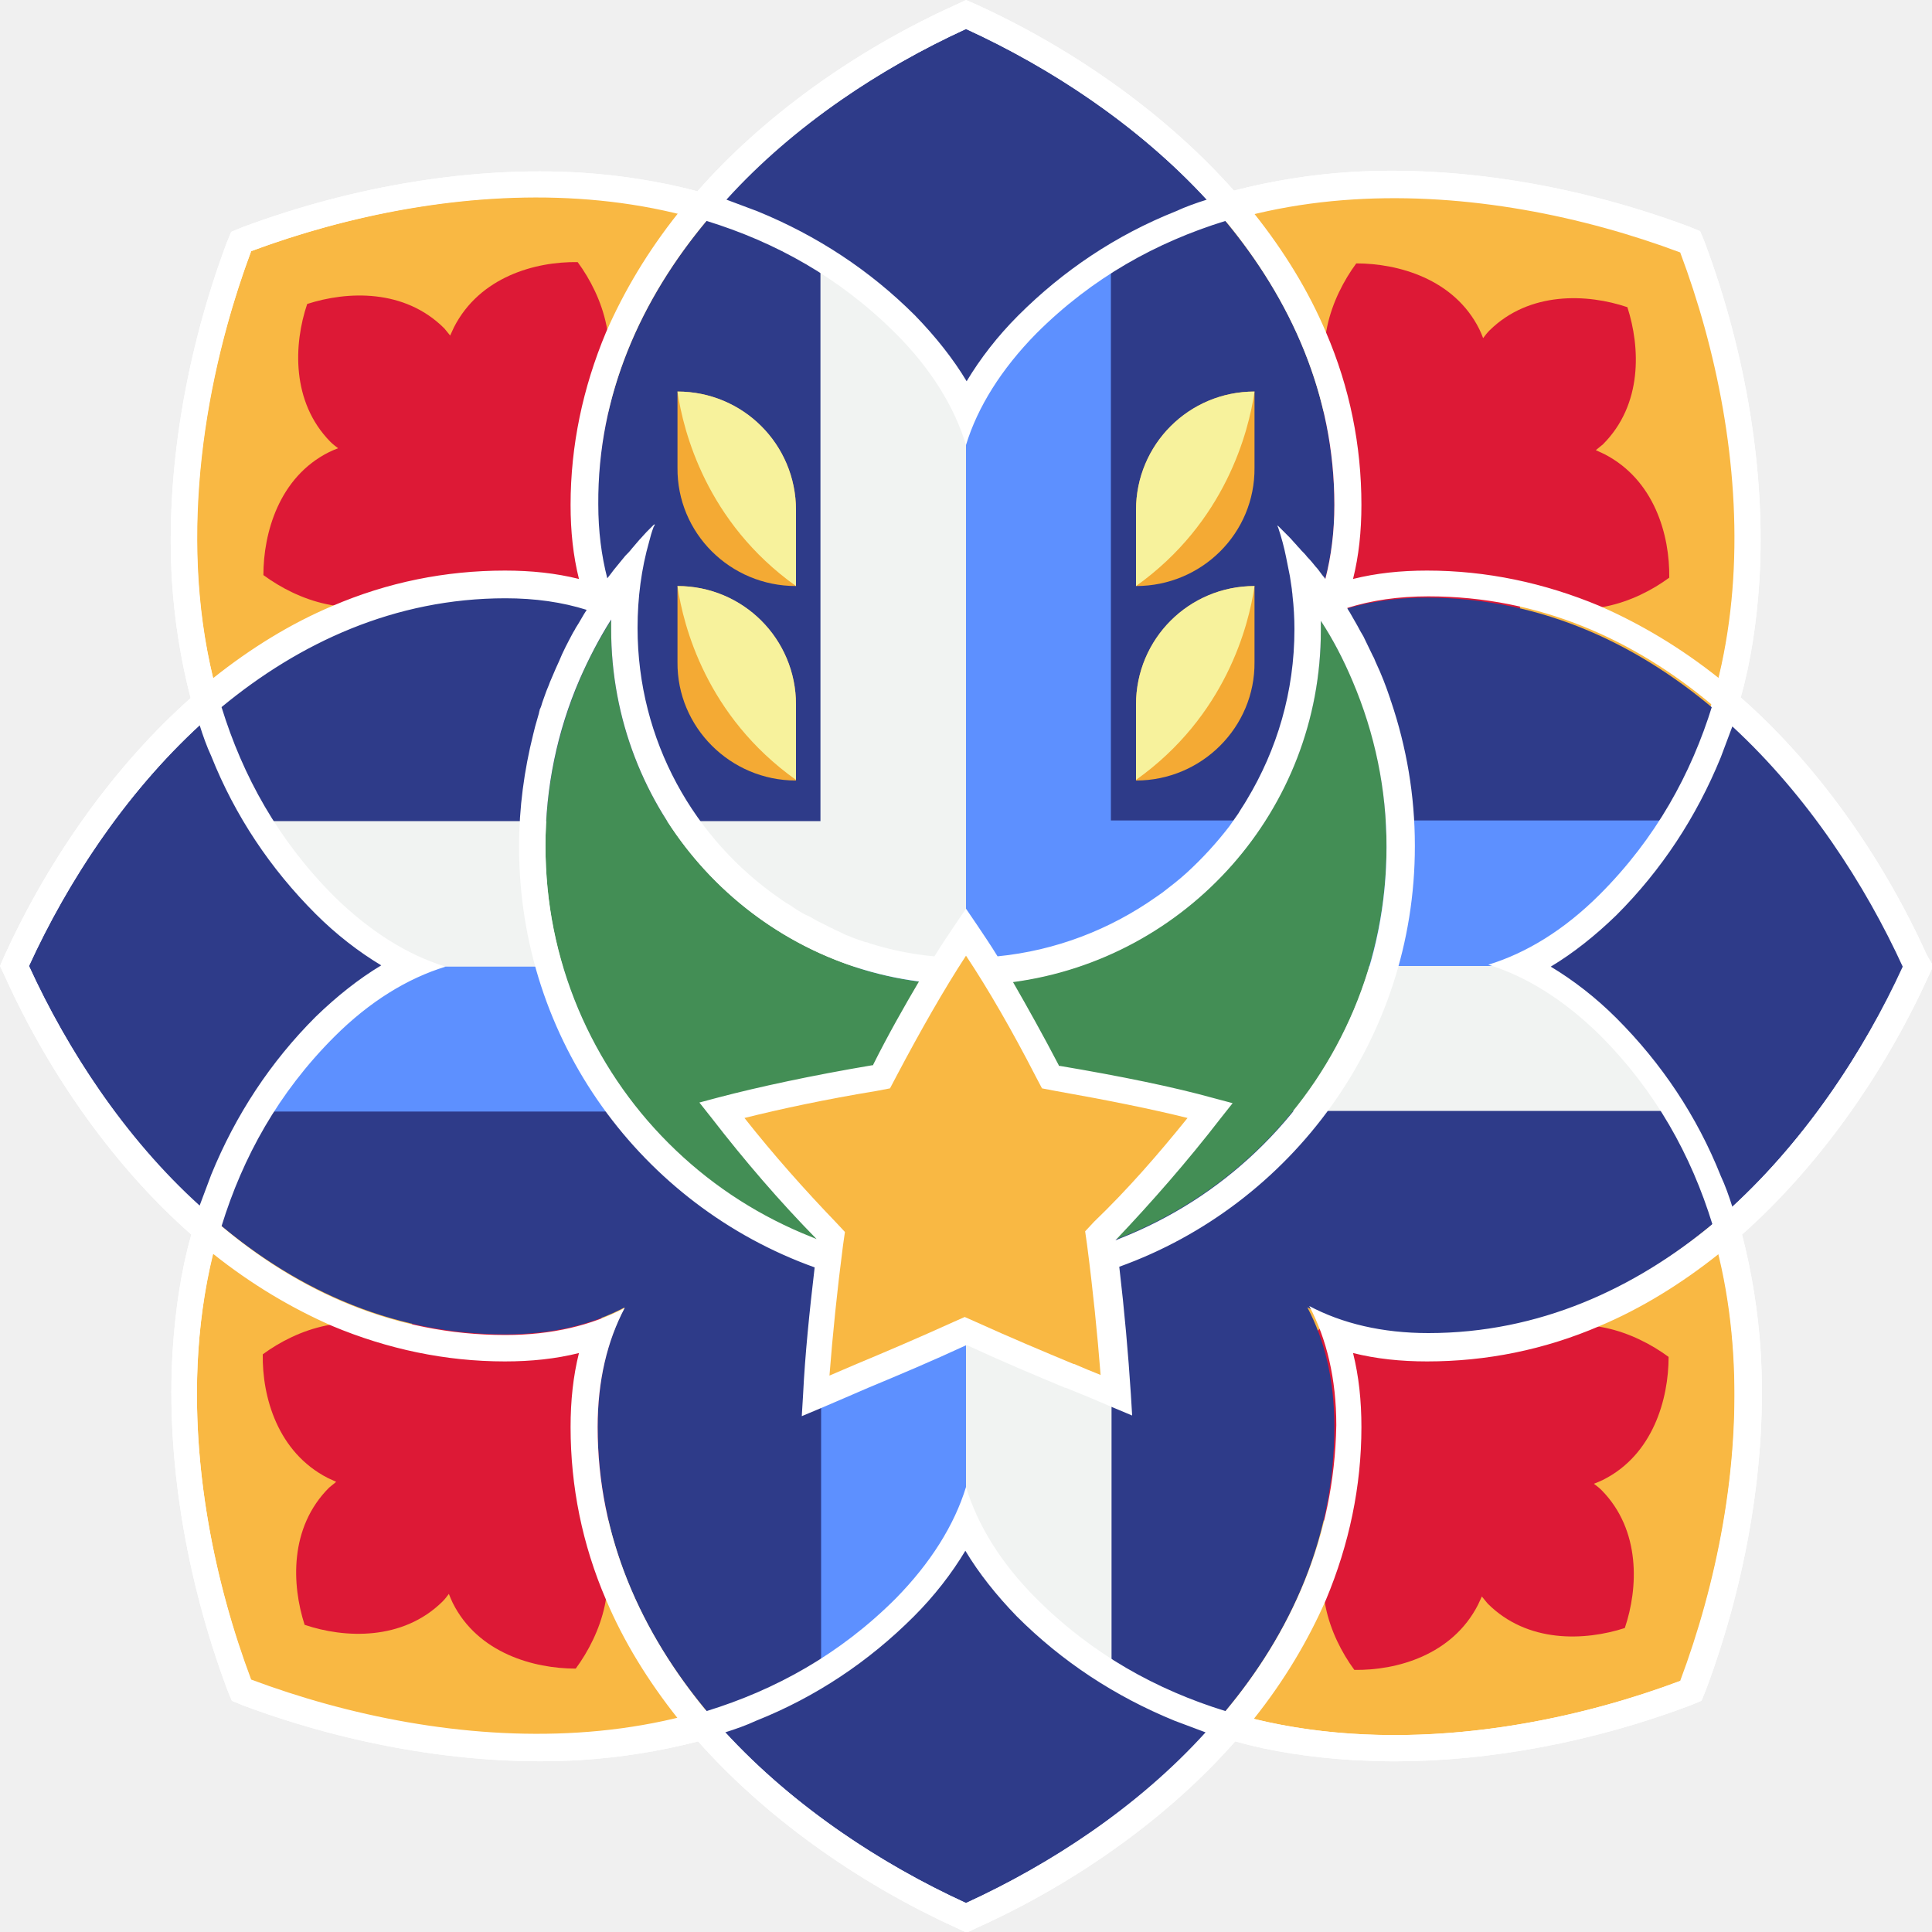
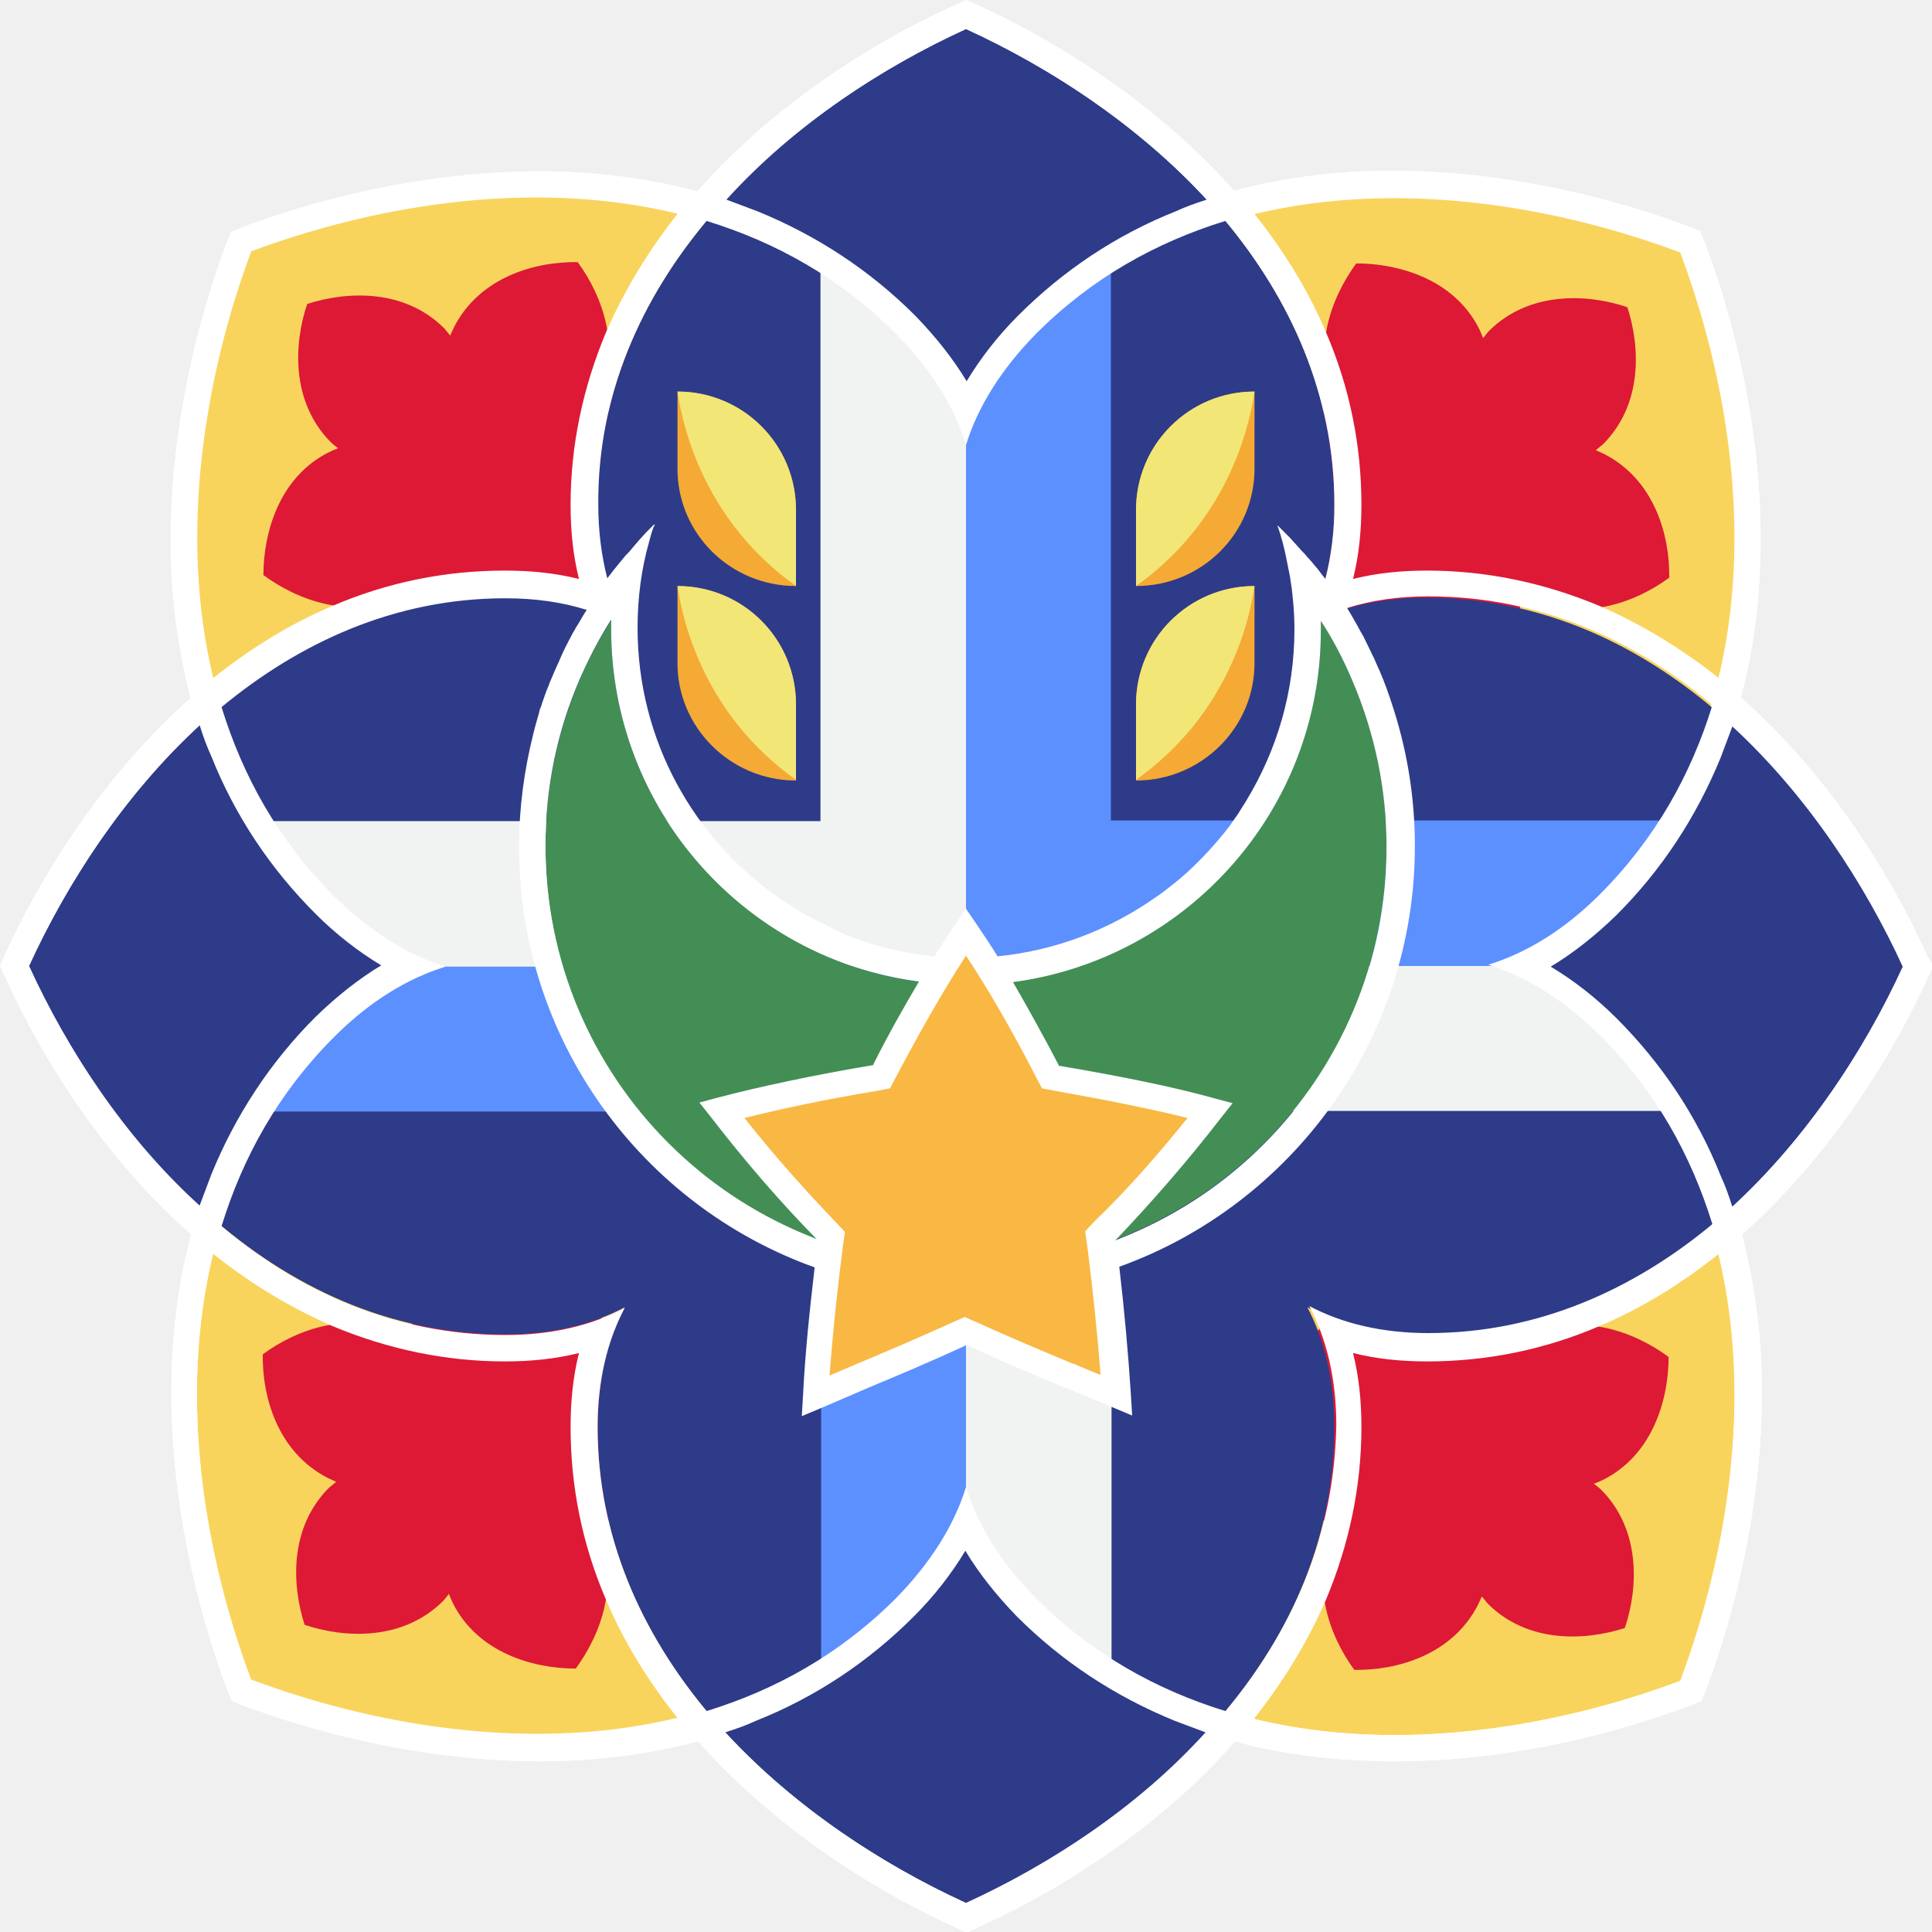
<svg xmlns="http://www.w3.org/2000/svg" version="1.1" id="Layer_1" x="0px" y="0px" viewBox="0 0 300 300" style="enable-background:new 0 0 300 300;" xml:space="preserve">
  <style type="text/css">
	.st0{fill:#FFFFFF;}
- 	.st1{fill:#F9B843;}
+ 	.st1{fill:#F9D45D;}
	.st2{fill:#DD1936;}
	.st3{fill:#2E3B89;}
- 	.st4{fill:#5D90FF;}
- 	.st5{fill:#F1F3F2;}
- 	.st6{fill:none;}
- 	.st7{fill:#438E55;}
- 	.st8{fill:#F4AA34;}
- 	.st9{fill:#F7F29C;}
+ 	.st4{opacity:0;}
+ 	.st5{fill:#5D90FF;}
+ 	.st6{fill:#F1F3F2;}
+ 	.st7{fill:none;}
+ 	.st8{fill:#438E55;}
+ 	.st9{fill:#F4AA34;}
+ 	.st10{fill:#F2E677;}
+ 	.st11{fill:#F9B843;}
</style>
  <g>
    <path class="st0" d="M299.2,148.3c-7.1-15.7-17.4-29.9-28.9-40c1.6-5.7,2.5-11.8,2.9-18.2c1-16.5-2-35.1-8.5-52.5l-0.7-1.7   l-1.7-0.7c-17.4-6.5-36-9.5-52.5-8.5c-6.3,0.4-12.4,1.4-18.2,2.9c-10.2-11.5-24.4-21.8-40-28.9L150,0l-1.7,0.8   c-15.7,7.1-29.9,17.4-40,28.9c-5.7-1.5-11.8-2.5-18.2-2.9c-16.5-1-35.1,2-52.5,8.5l-1.7,0.7l-0.7,1.7c-6.5,17.4-9.5,36-8.5,52.5   c0.4,6.3,1.4,12.4,2.9,18.2c-11.5,10.2-21.8,24.4-28.9,40L0,150l0.8,1.7c7.1,15.7,17.4,29.9,28.9,40c-1.6,5.7-2.5,11.8-2.9,18.2   c-1,16.5,2,35.1,8.5,52.5l0.7,1.7l1.7,0.7c17.4,6.5,36,9.5,52.5,8.5c6.3-0.4,12.4-1.4,18.2-2.9c10.2,11.5,24.4,21.8,40,28.9   l1.7,0.8l1.7-0.8c15.7-7.1,29.9-17.4,40-28.9c5.7,1.6,11.8,2.5,18.2,2.9c2.1,0.1,4.3,0.2,6.5,0.2c14.8,0,30.9-3,46-8.7l1.7-0.7   l0.7-1.7c6.5-17.4,9.5-36,8.5-52.5c-0.4-6.3-1.4-12.4-2.9-18.2c11.5-10.2,21.8-24.4,28.9-40l0.8-1.7L299.2,148.3z" />
    <path class="st1" d="M150,230.9c1.8,5.9,5.5,11.8,10.9,17.3c27.8,27.8,70.2,24,100,12.8c11.2-29.9,15-72.3-12.8-100   c-5.5-5.5-11.4-9.1-17.3-10.9c5.9-1.8,11.8-5.5,17.3-10.9c27.8-27.8,24-70.2,12.8-100c-29.9-11.2-72.3-15-100,12.8   c-5.5,5.5-9.1,11.4-10.9,17.3c-1.8-5.9-5.5-11.8-10.9-17.3C111.3,24.1,68.9,27.9,39,39c-11.2,29.9-15,72.3,12.8,100   c5.5,5.5,11.4,9.1,17.3,10.9c-5.9,1.8-11.8,5.5-17.3,10.9c-27.8,27.8-24,70.2-12.8,100c29.9,11.2,72.3,15,100-12.8   C144.5,242.7,148.2,236.8,150,230.9z" />
    <g>
      <g>
        <path class="st2" d="M221.1,108.9c6.3-2,13.8-6.9,15.1-15.5c0.1-0.5,0.1-1,0.2-1.5c0.4,0.3,0.8,0.5,1.3,0.8     c7.8,4,16.2,0.9,21.5-3c0.1-6.6-2.3-15.2-10.1-19.2c-0.4-0.2-0.9-0.4-1.3-0.6c0.4-0.3,0.7-0.6,1.1-0.9c6.2-6.2,5.8-15.1,3.8-21.3     c-6.2-2.1-15.2-2.5-21.4,3.6c-0.4,0.4-0.7,0.8-1,1.2c-0.2-0.5-0.4-1-0.6-1.4c-3.9-7.8-12.6-10.2-19.1-10.2     c-3.9,5.3-7.1,13.7-3.1,21.4c0.2,0.4,0.5,0.8,0.7,1.2c-0.5,0-0.9,0.1-1.4,0.1c-8.6,1.3-13.6,8.8-15.6,15.1     C194.9,83.9,215.8,105,221.1,108.9z" />
        <path class="st2" d="M108.9,78.8c-2-6.3-6.9-13.8-15.5-15.1c-0.5-0.1-1-0.1-1.5-0.2c0.3-0.4,0.5-0.8,0.8-1.3     c4-7.8,0.9-16.2-3-21.5c-6.6-0.1-15.2,2.3-19.2,10.1c-0.2,0.4-0.4,0.9-0.6,1.3c-0.3-0.4-0.6-0.7-0.9-1.1     c-6.2-6.2-15.1-5.8-21.3-3.8c-2.1,6.2-2.5,15.2,3.6,21.4c0.4,0.4,0.8,0.7,1.2,1c-0.5,0.2-1,0.4-1.4,0.6     c-7.8,3.9-10.2,12.6-10.2,19.1c5.3,3.9,13.7,7.1,21.4,3.1c0.4-0.2,0.8-0.5,1.2-0.7c0,0.5,0.1,0.9,0.1,1.4     c1.3,8.6,8.8,13.6,15.1,15.6C84,105.1,105.1,84.1,108.9,78.8z" />
      </g>
      <g>
        <path class="st2" d="M78.9,191.1c-6.3,2-13.8,6.9-15.1,15.5c-0.1,0.5-0.1,1-0.2,1.5c-0.4-0.3-0.8-0.5-1.3-0.8     c-7.8-4-16.2-0.9-21.5,3c-0.1,6.6,2.3,15.2,10.1,19.2c0.4,0.2,0.9,0.4,1.3,0.6c-0.4,0.3-0.7,0.6-1.1,0.9     c-6.2,6.2-5.8,15.1-3.8,21.3c6.2,2.1,15.2,2.5,21.4-3.6c0.4-0.4,0.7-0.8,1-1.2c0.2,0.5,0.4,1,0.6,1.4     c3.9,7.8,12.6,10.2,19.1,10.2c3.9-5.3,7.1-13.7,3.1-21.4c-0.2-0.4-0.5-0.8-0.7-1.2c0.5,0,0.9-0.1,1.4-0.1     c8.6-1.3,13.6-8.8,15.6-15.1C105.1,216.1,84.2,195,78.9,191.1z" />
        <path class="st2" d="M191.1,221.2c2,6.3,6.9,13.8,15.5,15.1c0.5,0.1,1,0.1,1.5,0.2c-0.3,0.4-0.5,0.8-0.8,1.3     c-4,7.8-0.9,16.2,3,21.5c6.6,0.1,15.2-2.3,19.2-10.1c0.2-0.4,0.4-0.9,0.6-1.3c0.3,0.4,0.6,0.7,0.9,1.1c6.2,6.2,15.1,5.8,21.3,3.8     c2.1-6.2,2.5-15.2-3.6-21.4c-0.4-0.4-0.8-0.7-1.2-1c0.5-0.2,1-0.4,1.4-0.6c7.8-3.9,10.2-12.6,10.2-19.1     c-5.3-3.9-13.7-7.1-21.4-3.1c-0.4,0.2-0.8,0.5-1.2,0.7c0-0.5-0.1-0.9-0.1-1.4c-1.3-8.6-8.8-13.6-15.1-15.6     C216,194.9,194.9,215.9,191.1,221.2z" />
      </g>
    </g>
    <path class="st3" d="M221.5,92.8c-7.2,0-13.4,1.5-18.5,4.2c2.7-5.1,4.2-11.3,4.2-18.5c0-36.4-30.3-61.7-57.2-74   c-26.9,12.3-57.2,37.5-57.2,74c0,7.2,1.5,13.4,4.2,18.5c-5.1-2.7-11.3-4.2-18.5-4.2c-36.4,0-61.7,30.3-74,57.2   c12.3,26.9,37.5,57.2,74,57.2c7.2,0,13.4-1.5,18.5-4.2c-2.7,5.1-4.2,11.3-4.2,18.5c0,36.4,30.3,61.7,57.2,74   c26.9-12.3,57.2-37.5,57.2-74c0-7.2-1.5-13.4-4.2-18.5c5.1,2.7,11.3,4.2,18.5,4.2c36.4,0,61.7-30.3,74-57.2   C283.2,123.1,257.9,92.8,221.5,92.8z" />
-     <path class="st4" d="M172.5,127.5V41c-5.5,3.8-10.3,8.1-14.5,13.1c-1.4,1.7-2.8,3.5-3.9,5.3l-4.2,6.5v61.6V150h22.5h61.6l6.5-4.2   c1.8-1.1,3.6-2.4,5.3-3.9c5-4.2,9.3-9,13.1-14.5H172.5z" />
-     <path class="st4" d="M127.5,150H65.9l-6.5,4.2c-1.8,1.1-3.6,2.4-5.3,3.9c-5,4.2-9.3,9-13.1,14.5h86.5V259   c5.5-3.8,10.3-8.1,14.5-13.1c1.4-1.7,2.8-3.5,3.9-5.3l4.2-6.5v-61.6V150H127.5z" />
+     <g class="st4">
+       <path class="st0" d="M172.5,41.5c0,8.9-10.6,28.8-10.6,28.8H138c0,0-10.6-19.9-10.6-28.8c0-16.9,11.9-28.6,22.5-34.3    C160.6,12.9,172.5,24.7,172.5,41.5z" />
+       <path class="st0" d="M256.3,172.5c-8.9,0-28.8-10.6-28.8-10.6v-23.9c0,0,19.9-10.6,28.8-10.6c16.9,0,28.6,11.9,34.3,22.5    C284.9,160.6,273.2,172.5,256.3,172.5z" />
+       <path class="st0" d="M43.7,127.5c8.9,0,28.8,10.6,28.8,10.6v23.9c0,0-19.9,10.6-28.8,10.6c-16.9,0-28.6-11.9-34.3-22.5    C15.1,139.4,26.8,127.5,43.7,127.5z" />
+       <path class="st0" d="M127.4,256.3c0-8.9,10.6-28.8,10.6-28.8h23.9c0,0,10.6,19.9,10.6,28.8c0,16.9-11.9,28.6-22.5,34.3    C139.4,284.9,127.4,273.2,127.4,256.3z" />
+     </g>
+     <path class="st5" d="M172.5,127.5V41c-5.5,3.8-10.3,8.1-14.5,13.1c-1.4,1.7-2.8,3.5-3.9,5.3l-4.2,6.5v61.6V150h22.5h61.6l6.5-4.2   c1.8-1.1,3.6-2.4,5.3-3.9c5-4.2,9.3-9,13.1-14.5H172.5z" />
+     <path class="st5" d="M127.5,150H65.9l-6.5,4.2c-1.8,1.1-3.6,2.4-5.3,3.9c-5,4.2-9.3,9-13.1,14.5h86.5V259   c5.5-3.8,10.3-8.1,14.5-13.1c1.4-1.7,2.8-3.5,3.9-5.3l4.2-6.5v-61.6V150H127.5z" />
    <g>
-       <path class="st5" d="M150,65.9L150,65.9l-4.2-6.5c-1.1-1.8-2.4-3.6-3.9-5.3c-4.2-5-9-9.3-14.5-13.1v86.5H41    c3.8,5.5,8.1,10.3,13.1,14.5c1.7,1.4,3.5,2.8,5.3,3.9l6.5,4.2l0,0h61.6H150v-22.5V65.9z" />
-       <path class="st5" d="M245.9,158.1c-1.7-1.4-3.5-2.8-5.3-3.9l-6.5-4.2l0,0h-61.6H150v22.5v61.6l0,0l4.2,6.5    c1.1,1.8,2.4,3.6,3.9,5.3c4.2,5,9,9.3,14.5,13.1v-86.5H259C255.3,167.1,250.9,162.2,245.9,158.1z" />
+       <path class="st6" d="M150,65.9L150,65.9l-4.2-6.5c-1.1-1.8-2.4-3.6-3.9-5.3c-4.2-5-9-9.3-14.5-13.1v86.5H41    c3.8,5.5,8.1,10.3,13.1,14.5c1.7,1.4,3.5,2.8,5.3,3.9l6.5,4.2l0,0h61.6H150v-22.5V65.9z" />
+       <path class="st6" d="M245.9,158.1c-1.7-1.4-3.5-2.8-5.3-3.9l-6.5-4.2l0,0h-61.6H150v22.5v61.6l0,0l4.2,6.5    c1.1,1.8,2.4,3.6,3.9,5.3c4.2,5,9,9.3,14.5,13.1v-86.5H259C255.3,167.1,250.9,162.2,245.9,158.1z" />
    </g>
-     <path class="st6" d="M32.8,182.5c3.7-9.3,9.2-17.5,16.2-24.5c3.2-3.2,6.7-5.9,10.2-8c-3.5-2.1-6.9-4.8-10.2-8   c-7-7-12.4-15.2-16.2-24.5c-0.6-1.6-1.2-3.2-1.8-4.8C19.3,123.4,10.4,137.1,4.5,150c5.9,12.9,14.8,26.6,26.5,37.4   C31.5,185.7,32.1,184.1,32.8,182.5z" />
-     <path class="st6" d="M51.7,94.2c8.6-3.6,17.6-5.5,26.8-5.5c4.1,0,7.9,0.4,11.5,1.3c-0.9-3.6-1.3-7.4-1.3-11.5   c0-9.2,1.8-18.2,5.5-26.8c2.7-6.4,6.5-12.6,11.2-18.5c-22.4-5.5-47-1.3-66.3,5.9c-7.2,19.3-11.4,43.9-5.9,66.3   C39,100.7,45.3,96.9,51.7,94.2z" />
-     <path class="st6" d="M94.2,89.9c0.3-0.4,0.6-0.8,1-1.3c0.6-0.8,1.2-1.5,1.8-2.2c0.3-0.4,0.6-0.7,1-1.1c0.4-0.5,0.8-0.9,1.2-1.4   c0.4-0.4,0.7-0.8,1.1-1.2c0.2-0.2,0.4-0.4,0.6-0.6c0.2-0.2,0.4-0.4,0.6-0.6c0,0,0,0.1,0,0.1c0,0,0.1-0.1,0.1-0.1   c-0.1,0.1-0.1,0.2-0.2,0.4c-0.2,0.8-0.5,1.5-0.7,2.3c-1.2,4.3-1.8,8.8-1.8,13.4c0,17.5,8.8,32.9,22.2,42.1c0.6,0.4,1.1,0.8,1.7,1.1   c0.8,0.5,1.5,0.9,2.3,1.4c0.3,0.2,0.7,0.4,1,0.5c0.4,0.2,0.7,0.4,1.1,0.6c0.4,0.2,0.8,0.4,1.2,0.6c0.3,0.2,0.7,0.3,1,0.5   c0.4,0.2,0.9,0.4,1.3,0.6c0.3,0.1,0.6,0.2,0.9,0.4c0.9,0.3,1.8,0.7,2.7,1c0.2,0.1,0.5,0.2,0.7,0.2c4.7,1.4,9.7,2.2,14.8,2.2   c11,0,21.2-3.5,29.5-9.4c0.3-0.2,0.7-0.5,1-0.7c1.3-1,2.6-2,3.8-3.1c2.4-2.2,4.6-4.6,6.6-7.2c0.5-0.7,1-1.3,1.4-2   c0.5-0.7,0.9-1.4,1.3-2.1c4.7-7.7,7.4-16.8,7.4-26.5c0-1.8-0.1-3.5-0.3-5.2c0-0.3-0.1-0.7-0.1-1c-0.1-0.7-0.2-1.4-0.3-2   c-0.2-1-0.4-2-0.6-3c-0.3-1.5-0.8-3-1.2-4.5c-0.1-0.1-0.1-0.2-0.2-0.4c0,0,0.1,0.1,0.1,0.1c0,0,0-0.1,0-0.1   c0.2,0.2,0.4,0.4,0.6,0.6c0.4,0.4,0.8,0.8,1.2,1.2c0.4,0.4,0.7,0.8,1.1,1.2c0.2,0.3,0.5,0.5,0.7,0.8c0.3,0.4,0.6,0.7,1,1.1   c0.4,0.5,0.9,1,1.3,1.5c0.3,0.3,0.6,0.7,0.8,1c0.2,0.3,0.5,0.6,0.7,0.9c0.9-3.5,1.4-7.3,1.4-11.5c0-17.3-6.8-32.1-16.9-44.1   c-10.7,3.3-20.7,8.8-29.4,17.5c-5.5,5.5-9.1,11.4-10.9,17.3c-1.8-5.9-5.5-11.8-10.9-17.3c-8.7-8.7-18.7-14.2-29.4-17.5   c-10,12.1-16.9,26.9-16.9,44.1C92.8,82.6,93.3,86.5,94.2,89.9z" />
-     <path class="st6" d="M88.7,221.5c0-4.1,0.4-7.9,1.3-11.5c-3.6,0.9-7.4,1.3-11.5,1.3c-9.2,0-18.2-1.8-26.8-5.5   c-6.4-2.7-12.6-6.5-18.5-11.2c-5.5,22.4-1.3,47,5.9,66.3c19.3,7.2,43.9,11.4,66.3,5.9c-4.7-5.9-8.4-12.1-11.2-18.5   C90.5,239.8,88.7,230.7,88.7,221.5z" />
-     <path class="st6" d="M211.3,78.5c0,4.1-0.4,7.9-1.3,11.5c3.6-0.9,7.4-1.3,11.5-1.3c9.2,0,18.2,1.8,26.8,5.5   c6.4,2.7,12.6,6.5,18.5,11.2c5.5-22.4,1.3-47-5.9-66.3c-19.3-7.2-43.9-11.4-66.3-5.9c4.7,5.9,8.4,12.1,11.2,18.5   C209.5,60.2,211.3,69.3,211.3,78.5z" />
-     <path class="st6" d="M142,48.9c3.2,3.2,5.9,6.7,8,10.2c2.1-3.5,4.8-6.9,8-10.2c7-7,15.2-12.4,24.5-16.2c1.6-0.6,3.2-1.2,4.8-1.8   C176.6,19.3,162.9,10.4,150,4.5c-12.9,5.9-26.6,14.8-37.4,26.5c1.6,0.5,3.3,1.1,4.8,1.8C126.7,36.5,135,41.9,142,48.9z" />
-     <path class="st6" d="M158,251.1c-3.2-3.2-5.9-6.7-8-10.2c-2.1,3.5-4.8,6.9-8,10.2c-7,7-15.2,12.4-24.5,16.2   c-1.6,0.6-3.2,1.2-4.8,1.8c10.8,11.7,24.5,20.6,37.4,26.5c12.9-5.9,26.6-14.8,37.4-26.5c-1.6-0.5-3.3-1.1-4.8-1.8   C173.3,263.5,165,258.1,158,251.1z" />
-     <path class="st6" d="M269,112.6c-0.5,1.6-1.1,3.3-1.8,4.8c-3.7,9.3-9.2,17.5-16.2,24.5c-3.2,3.2-6.7,5.9-10.2,8   c3.5,2.1,6.9,4.8,10.2,8c7,7,12.4,15.2,16.2,24.5c0.6,1.6,1.2,3.2,1.8,4.8c11.7-10.8,20.6-24.5,26.5-37.4   C289.6,137.1,280.7,123.4,269,112.6z" />
-     <path class="st6" d="M248.3,205.8c-8.6,3.6-17.6,5.5-26.8,5.5c-4.1,0-7.9-0.4-11.5-1.3c0.9,3.6,1.3,7.4,1.3,11.5   c0,9.2-1.8,18.2-5.5,26.8c-2.7,6.4-6.5,12.6-11.2,18.5c22.4,5.5,47,1.3,66.3-5.9c7.2-19.3,11.4-43.9,5.9-66.3   C261,199.3,254.7,203.1,248.3,205.8z" />
-     <path class="st6" d="M203,203c5.1,2.7,11.3,4.2,18.5,4.2c17.3,0,32.1-6.8,44.1-16.9c-3.3-10.7-8.8-20.7-17.5-29.4   c-5.5-5.5-11.4-9.1-17.3-10.9c5.9-1.8,11.8-5.5,17.3-10.9c8.7-8.7,14.2-18.7,17.5-29.4c-12.1-10-26.9-16.9-44.1-16.9   c-4.6,0-8.8,0.6-12.6,1.8c0.1,0.2,0.3,0.4,0.4,0.7c0.4,0.7,0.8,1.4,1.2,2.1c0.3,0.5,0.6,1,0.9,1.6c0.5,1,1,2,1.5,3.1   c0.2,0.4,0.4,0.8,0.5,1.1c0.8,1.7,1.5,3.5,2.1,5.3c0.1,0.2,0.1,0.4,0.2,0.6c2.4,7,3.7,14.5,3.7,22.4c0,0,0,0,0,0c0,0,0,0,0,0.1   c0,38.3-31.1,69.4-69.4,69.4c-38.3,0-69.4-31.1-69.4-69.4c0,0,0,0,0-0.1c0,0,0,0,0,0c0-6,0.8-11.9,2.2-17.4   c0.1-0.4,0.2-0.8,0.3-1.2c0.2-0.7,0.4-1.4,0.6-2.1c0-0.2,0.1-0.3,0.1-0.5c0.1-0.4,0.2-0.7,0.4-1.1c0.2-0.5,0.3-0.9,0.5-1.4   c0.2-0.6,0.4-1.2,0.7-1.8c0.3-0.7,0.6-1.4,0.9-2.1c0.2-0.4,0.3-0.7,0.5-1.1c0.7-1.5,1.4-3,2.2-4.5c0.1-0.2,0.2-0.4,0.4-0.7   c0.5-1,1.1-1.9,1.7-2.8c-3.8-1.1-8-1.8-12.6-1.8c-17.3,0-32.1,6.8-44.1,16.9c3.3,10.7,8.8,20.7,17.5,29.4   c5.5,5.5,11.4,9.1,17.3,10.9c-5.9,1.8-11.8,5.5-17.3,10.9c-8.7,8.7-14.2,18.7-17.5,29.4c12.1,10,26.9,16.9,44.1,16.9   c7.2,0,13.4-1.5,18.5-4.2c-2.7,5.1-4.2,11.3-4.2,18.5c0,17.3,6.8,32.1,16.9,44.1c10.7-3.3,20.7-8.8,29.4-17.5   c5.5-5.5,9.1-11.4,10.9-17.3c1.8,5.9,5.5,11.8,10.9,17.3c8.7,8.7,18.7,14.2,29.4,17.5c10-12.1,16.9-26.9,16.9-44.1   C207.2,214.4,205.7,208.1,203,203z" />
-     <path class="st7" d="M90,105.6c-3.5,8.2-5.3,16.9-5.3,25.8c0,8.8,1.7,17.4,5.1,25.4c3.3,7.8,8,14.8,14,20.8c6,6,13,10.7,20.8,14   c8.1,3.4,16.6,5.1,25.4,5.1c8.8,0,17.4-1.7,25.4-5.1c7.8-3.3,14.8-8,20.8-14c6-6,10.7-13,14-20.8c3.4-8.1,5.1-16.6,5.1-25.4   c0-9-1.8-17.7-5.3-25.8c-1.4-3.2-3-6.3-4.9-9.3c0,0.5,0,1,0,1.5c0,30.4-24.7,55.1-55.1,55.1s-55.1-24.7-55.1-55.1c0-0.5,0-1,0-1.5   C93,99.3,91.4,102.3,90,105.6z" />
+     <path class="st7" d="M32.8,182.5c3.7-9.3,9.2-17.5,16.2-24.5c3.2-3.2,6.7-5.9,10.2-8c-3.5-2.1-6.9-4.8-10.2-8   c-7-7-12.4-15.2-16.2-24.5c-0.6-1.6-1.2-3.2-1.8-4.8C19.3,123.4,10.4,137.1,4.5,150c5.9,12.9,14.8,26.6,26.5,37.4   C31.5,185.7,32.1,184.1,32.8,182.5z" />
+     <path class="st7" d="M51.7,94.2c8.6-3.6,17.6-5.5,26.8-5.5c4.1,0,7.9,0.4,11.5,1.3c-0.9-3.6-1.3-7.4-1.3-11.5   c0-9.2,1.8-18.2,5.5-26.8c2.7-6.4,6.5-12.6,11.2-18.5c-22.4-5.5-47-1.3-66.3,5.9c-7.2,19.3-11.4,43.9-5.9,66.3   C39,100.7,45.3,96.9,51.7,94.2z" />
+     <path class="st7" d="M94.2,89.9c0.3-0.4,0.6-0.8,1-1.3c0.6-0.8,1.2-1.5,1.8-2.2c0.3-0.4,0.6-0.7,1-1.1c0.4-0.5,0.8-0.9,1.2-1.4   c0.4-0.4,0.7-0.8,1.1-1.2c0.2-0.2,0.4-0.4,0.6-0.6c0.2-0.2,0.4-0.4,0.6-0.6c0,0,0,0.1,0,0.1c0,0,0.1-0.1,0.1-0.1   c-0.1,0.1-0.1,0.2-0.2,0.4c-0.2,0.8-0.5,1.5-0.7,2.3c-1.2,4.3-1.8,8.8-1.8,13.4c0,17.5,8.8,32.9,22.2,42.1c0.6,0.4,1.1,0.8,1.7,1.1   c0.8,0.5,1.5,0.9,2.3,1.4c0.3,0.2,0.7,0.4,1,0.5c0.4,0.2,0.7,0.4,1.1,0.6c0.4,0.2,0.8,0.4,1.2,0.6c0.3,0.2,0.7,0.3,1,0.5   c0.4,0.2,0.9,0.4,1.3,0.6c0.3,0.1,0.6,0.2,0.9,0.4c0.9,0.3,1.8,0.7,2.7,1c0.2,0.1,0.5,0.2,0.7,0.2c4.7,1.4,9.7,2.2,14.8,2.2   c11,0,21.2-3.5,29.5-9.4c0.3-0.2,0.7-0.5,1-0.7c1.3-1,2.6-2,3.8-3.1c2.4-2.2,4.6-4.6,6.6-7.2c0.5-0.7,1-1.3,1.4-2   c0.5-0.7,0.9-1.4,1.3-2.1c4.7-7.7,7.4-16.8,7.4-26.5c0-1.8-0.1-3.5-0.3-5.2c0-0.3-0.1-0.7-0.1-1c-0.1-0.7-0.2-1.4-0.3-2   c-0.2-1-0.4-2-0.6-3c-0.3-1.5-0.8-3-1.2-4.5c-0.1-0.1-0.1-0.2-0.2-0.4c0,0,0.1,0.1,0.1,0.1c0,0,0-0.1,0-0.1   c0.2,0.2,0.4,0.4,0.6,0.6c0.4,0.4,0.8,0.8,1.2,1.2c0.4,0.4,0.7,0.8,1.1,1.2c0.2,0.3,0.5,0.5,0.7,0.8c0.3,0.4,0.6,0.7,1,1.1   c0.4,0.5,0.9,1,1.3,1.5c0.3,0.3,0.6,0.7,0.8,1c0.2,0.3,0.5,0.6,0.7,0.9c0.9-3.5,1.4-7.3,1.4-11.5c0-17.3-6.8-32.1-16.9-44.1   c-10.7,3.3-20.7,8.8-29.4,17.5c-5.5,5.5-9.1,11.4-10.9,17.3c-1.8-5.9-5.5-11.8-10.9-17.3c-8.7-8.7-18.7-14.2-29.4-17.5   c-10,12.1-16.9,26.9-16.9,44.1C92.8,82.6,93.3,86.5,94.2,89.9z" />
+     <path class="st7" d="M88.7,221.5c0-4.1,0.4-7.9,1.3-11.5c-3.6,0.9-7.4,1.3-11.5,1.3c-9.2,0-18.2-1.8-26.8-5.5   c-6.4-2.7-12.6-6.5-18.5-11.2c-5.5,22.4-1.3,47,5.9,66.3c19.3,7.2,43.9,11.4,66.3,5.9c-4.7-5.9-8.4-12.1-11.2-18.5   C90.5,239.8,88.7,230.7,88.7,221.5z" />
+     <path class="st7" d="M211.3,78.5c0,4.1-0.4,7.9-1.3,11.5c3.6-0.9,7.4-1.3,11.5-1.3c9.2,0,18.2,1.8,26.8,5.5   c6.4,2.7,12.6,6.5,18.5,11.2c5.5-22.4,1.3-47-5.9-66.3c-19.3-7.2-43.9-11.4-66.3-5.9c4.7,5.9,8.4,12.1,11.2,18.5   C209.5,60.2,211.3,69.3,211.3,78.5z" />
+     <path class="st7" d="M142,48.9c3.2,3.2,5.9,6.7,8,10.2c2.1-3.5,4.8-6.9,8-10.2c7-7,15.2-12.4,24.5-16.2c1.6-0.6,3.2-1.2,4.8-1.8   C176.6,19.3,162.9,10.4,150,4.5c-12.9,5.9-26.6,14.8-37.4,26.5c1.6,0.5,3.3,1.1,4.8,1.8C126.7,36.5,135,41.9,142,48.9z" />
+     <path class="st7" d="M158,251.1c-3.2-3.2-5.9-6.7-8-10.2c-2.1,3.5-4.8,6.9-8,10.2c-7,7-15.2,12.4-24.5,16.2   c-1.6,0.6-3.2,1.2-4.8,1.8c10.8,11.7,24.5,20.6,37.4,26.5c12.9-5.9,26.6-14.8,37.4-26.5c-1.6-0.5-3.3-1.1-4.8-1.8   C173.3,263.5,165,258.1,158,251.1z" />
+     <path class="st7" d="M269,112.6c-0.5,1.6-1.1,3.3-1.8,4.8c-3.7,9.3-9.2,17.5-16.2,24.5c-3.2,3.2-6.7,5.9-10.2,8   c3.5,2.1,6.9,4.8,10.2,8c7,7,12.4,15.2,16.2,24.5c0.6,1.6,1.2,3.2,1.8,4.8c11.7-10.8,20.6-24.5,26.5-37.4   C289.6,137.1,280.7,123.4,269,112.6z" />
+     <path class="st7" d="M248.3,205.8c-8.6,3.6-17.6,5.5-26.8,5.5c-4.1,0-7.9-0.4-11.5-1.3c0.9,3.6,1.3,7.4,1.3,11.5   c0,9.2-1.8,18.2-5.5,26.8c-2.7,6.4-6.5,12.6-11.2,18.5c22.4,5.5,47,1.3,66.3-5.9c7.2-19.3,11.4-43.9,5.9-66.3   C261,199.3,254.7,203.1,248.3,205.8z" />
+     <path class="st7" d="M203,203c5.1,2.7,11.3,4.2,18.5,4.2c17.3,0,32.1-6.8,44.1-16.9c-3.3-10.7-8.8-20.7-17.5-29.4   c-5.5-5.5-11.4-9.1-17.3-10.9c5.9-1.8,11.8-5.5,17.3-10.9c8.7-8.7,14.2-18.7,17.5-29.4c-12.1-10-26.9-16.9-44.1-16.9   c-4.6,0-8.8,0.6-12.6,1.8c0.1,0.2,0.3,0.4,0.4,0.7c0.4,0.7,0.8,1.4,1.2,2.1c0.3,0.5,0.6,1,0.9,1.6c0.5,1,1,2,1.5,3.1   c0.2,0.4,0.4,0.8,0.5,1.1c0.8,1.7,1.5,3.5,2.1,5.3c0.1,0.2,0.1,0.4,0.2,0.6c2.4,7,3.7,14.5,3.7,22.4c0,0,0,0,0,0c0,0,0,0,0,0.1   c0,38.3-31.1,69.4-69.4,69.4c-38.3,0-69.4-31.1-69.4-69.4c0,0,0,0,0-0.1c0,0,0,0,0,0c0-6,0.8-11.9,2.2-17.4   c0.1-0.4,0.2-0.8,0.3-1.2c0.2-0.7,0.4-1.4,0.6-2.1c0-0.2,0.1-0.3,0.1-0.5c0.1-0.4,0.2-0.7,0.4-1.1c0.2-0.5,0.3-0.9,0.5-1.4   c0.2-0.6,0.4-1.2,0.7-1.8c0.3-0.7,0.6-1.4,0.9-2.1c0.2-0.4,0.3-0.7,0.5-1.1c0.7-1.5,1.4-3,2.2-4.5c0.1-0.2,0.2-0.4,0.4-0.7   c0.5-1,1.1-1.9,1.7-2.8c-3.8-1.1-8-1.8-12.6-1.8c-17.3,0-32.1,6.8-44.1,16.9c3.3,10.7,8.8,20.7,17.5,29.4   c5.5,5.5,11.4,9.1,17.3,10.9c-5.9,1.8-11.8,5.5-17.3,10.9c-8.7,8.7-14.2,18.7-17.5,29.4c12.1,10,26.9,16.9,44.1,16.9   c7.2,0,13.4-1.5,18.5-4.2c-2.7,5.1-4.2,11.3-4.2,18.5c0,17.3,6.8,32.1,16.9,44.1c10.7-3.3,20.7-8.8,29.4-17.5   c5.5-5.5,9.1-11.4,10.9-17.3c1.8,5.9,5.5,11.8,10.9,17.3c8.7,8.7,18.7,14.2,29.4,17.5c10-12.1,16.9-26.9,16.9-44.1   C207.2,214.4,205.7,208.1,203,203z" />
+     <path class="st8" d="M90,105.6c-3.5,8.2-5.3,16.9-5.3,25.8c0,8.8,1.7,17.4,5.1,25.4c3.3,7.8,8,14.8,14,20.8c6,6,13,10.7,20.8,14   c8.1,3.4,16.6,5.1,25.4,5.1c8.8,0,17.4-1.7,25.4-5.1c7.8-3.3,14.8-8,20.8-14c6-6,10.7-13,14-20.8c3.4-8.1,5.1-16.6,5.1-25.4   c0-9-1.8-17.7-5.3-25.8c-1.4-3.2-3-6.3-4.9-9.3c0,0.5,0,1,0,1.5c0,30.4-24.7,55.1-55.1,55.1s-55.1-24.7-55.1-55.1c0-0.5,0-1,0-1.5   C93,99.3,91.4,102.3,90,105.6z" />
    <g>
      <g>
        <g>
-           <path class="st8" d="M176.4,121.2L176.4,121.2l0-11.8c0-10.2,8.3-18.4,18.4-18.4h0v11.8C194.9,112.9,186.6,121.2,176.4,121.2z" />
-           <path class="st9" d="M176.4,121.1v-11.7c0-10.2,8.2-18.4,18.4-18.4C193.9,97.2,190.3,111.2,176.4,121.1z" />
+           <path class="st9" d="M176.4,121.2L176.4,121.2l0-11.8c0-10.2,8.3-18.4,18.4-18.4h0v11.8C194.9,112.9,186.6,121.2,176.4,121.2z" />
+           <path class="st10" d="M176.4,121.1v-11.7c0-10.2,8.2-18.4,18.4-18.4C193.9,97.2,190.3,111.2,176.4,121.1z" />
        </g>
        <g>
-           <path class="st8" d="M176.4,91L176.4,91l0-11.8c0-10.2,8.3-18.4,18.4-18.4h0v11.8C194.9,82.8,186.6,91,176.4,91z" />
-           <path class="st9" d="M176.4,91V79.2c0-10.2,8.2-18.4,18.4-18.4C193.9,67,190.3,81.1,176.4,91z" />
+           <path class="st9" d="M176.4,91L176.4,91l0-11.8c0-10.2,8.3-18.4,18.4-18.4h0v11.8C194.9,82.8,186.6,91,176.4,91z" />
+           <path class="st10" d="M176.4,91V79.2c0-10.2,8.2-18.4,18.4-18.4C193.9,67,190.3,81.1,176.4,91z" />
        </g>
      </g>
      <g>
        <g>
-           <path class="st8" d="M123.6,121.2L123.6,121.2l0-11.8c0-10.2-8.3-18.4-18.4-18.4h0v11.8C105.1,112.9,113.4,121.2,123.6,121.2z" />
-           <path class="st9" d="M123.6,121.1v-11.7c0-10.2-8.2-18.4-18.4-18.4C106.1,97.2,109.7,111.2,123.6,121.1z" />
+           <path class="st9" d="M123.6,121.2L123.6,121.2l0-11.8c0-10.2-8.3-18.4-18.4-18.4h0v11.8C105.1,112.9,113.4,121.2,123.6,121.2z" />
+           <path class="st10" d="M123.6,121.1v-11.7c0-10.2-8.2-18.4-18.4-18.4C106.1,97.2,109.7,111.2,123.6,121.1z" />
        </g>
        <g>
-           <path class="st8" d="M123.6,91L123.6,91l0-11.8c0-10.2-8.3-18.4-18.4-18.4h0v11.8C105.1,82.8,113.4,91,123.6,91z" />
-           <path class="st9" d="M123.6,91V79.2c0-10.2-8.2-18.4-18.4-18.4C106.1,67,109.7,81.1,123.6,91z" />
+           <path class="st9" d="M123.6,91L123.6,91l0-11.8c0-10.2-8.3-18.4-18.4-18.4h0v11.8C105.1,82.8,113.4,91,123.6,91z" />
+           <path class="st10" d="M123.6,91V79.2c0-10.2-8.2-18.4-18.4-18.4C106.1,67,109.7,81.1,123.6,91z" />
        </g>
      </g>
    </g>
    <path class="st0" d="M299.2,148.3c-7.1-15.7-17.4-29.9-28.9-40c1.6-5.7,2.5-11.8,2.9-18.2c1-16.5-2-35.1-8.5-52.5l-0.7-1.7   l-1.7-0.7c-17.4-6.5-36-9.5-52.5-8.5c-6.3,0.4-12.4,1.4-18.2,2.9c-10.2-11.5-24.4-21.8-40-28.9L150,0l-1.7,0.8   c-15.7,7.1-29.9,17.4-40,28.9c-5.7-1.5-11.8-2.5-18.2-2.9c-16.5-1-35.1,2-52.5,8.5l-1.7,0.7l-0.7,1.7c-6.5,17.4-9.5,36-8.5,52.5   c0.4,6.3,1.4,12.4,2.9,18.2c-11.5,10.2-21.8,24.4-28.9,40L0,150l0.8,1.7c7.1,15.7,17.4,29.9,28.9,40c-1.6,5.7-2.5,11.8-2.9,18.2   c-1,16.5,2,35.1,8.5,52.5l0.7,1.7l1.7,0.7c17.4,6.5,36,9.5,52.5,8.5c6.3-0.4,12.4-1.4,18.2-2.9c10.2,11.5,24.4,21.8,40,28.9   l1.7,0.8l1.7-0.8c15.7-7.1,29.9-17.4,40-28.9c5.7,1.6,11.8,2.5,18.2,2.9c2.1,0.1,4.3,0.2,6.5,0.2c14.8,0,30.9-3,46-8.7l1.7-0.7   l0.7-1.7c6.5-17.4,9.5-36,8.5-52.5c-0.4-6.3-1.4-12.4-2.9-18.2c11.5-10.2,21.8-24.4,28.9-40l0.8-1.7L299.2,148.3z M261,39   c7.2,19.3,11.4,43.9,5.9,66.3c-5.9-4.7-12.1-8.4-18.5-11.2c-8.6-3.6-17.6-5.5-26.8-5.5c-4.1,0-7.9,0.4-11.5,1.3   c0.9-3.6,1.3-7.4,1.3-11.5c0-9.2-1.8-18.2-5.5-26.8c-2.7-6.4-6.5-12.6-11.2-18.5C217.1,27.7,241.6,31.8,261,39z M150,4.5   c12.9,5.9,26.6,14.8,37.4,26.5c-1.6,0.5-3.3,1.1-4.8,1.8c-9.3,3.7-17.5,9.2-24.5,16.2c-3.2,3.2-5.9,6.7-8,10.2   c-2.1-3.5-4.8-6.9-8-10.2c-7-7-15.2-12.4-24.5-16.2c-1.6-0.6-3.2-1.2-4.8-1.8C123.4,19.3,137.1,10.4,150,4.5z M109.7,34.3   c10.7,3.3,20.7,8.8,29.4,17.5c5.5,5.5,9.1,11.4,10.9,17.3c1.8-5.9,5.5-11.8,10.9-17.3c8.7-8.7,18.7-14.2,29.4-17.5   c10,12.1,16.9,26.9,16.9,44.1c0,4.2-0.5,8-1.4,11.5c-0.2-0.3-0.5-0.6-0.7-0.9c-0.3-0.4-0.5-0.7-0.8-1c-0.4-0.5-0.8-1-1.3-1.5   c-0.3-0.4-0.6-0.7-1-1.1c-0.2-0.3-0.5-0.5-0.7-0.8c-0.4-0.4-0.7-0.8-1.1-1.2c-0.4-0.4-0.8-0.8-1.2-1.2c-0.2-0.2-0.4-0.4-0.6-0.6   c0,0,0,0.1,0,0.1c0,0-0.1-0.1-0.1-0.1c0.1,0.1,0.1,0.2,0.2,0.4c0.5,1.5,0.9,3,1.2,4.5c0.2,1,0.4,2,0.6,3c0.1,0.7,0.2,1.4,0.3,2   c0,0.3,0.1,0.7,0.1,1c0.2,1.7,0.3,3.5,0.3,5.2c0,9.7-2.7,18.7-7.4,26.5c-0.4,0.7-0.9,1.4-1.3,2.1c-0.5,0.7-0.9,1.3-1.4,2   c-2,2.6-4.2,5-6.6,7.2c-1.2,1.1-2.5,2.1-3.8,3.1c-0.3,0.2-0.7,0.5-1,0.7c-7.1,5-15.5,8.3-24.6,9.2c-1.1-1.8-2.2-3.4-3.2-4.9   l-1.7-2.5l-1.7,2.5c-1,1.5-2.1,3.1-3.2,4.9c-3.4-0.3-6.8-1-10-2c-0.2-0.1-0.5-0.2-0.7-0.2c-0.9-0.3-1.8-0.6-2.7-1   c-0.3-0.1-0.6-0.2-0.9-0.4c-0.4-0.2-0.9-0.4-1.3-0.6c-0.3-0.2-0.7-0.3-1-0.5c-0.4-0.2-0.8-0.4-1.2-0.6c-0.4-0.2-0.8-0.4-1.1-0.6   c-0.3-0.2-0.7-0.4-1-0.5c-0.8-0.4-1.6-0.9-2.3-1.4c-0.6-0.4-1.2-0.7-1.7-1.1c-13.4-9.2-22.2-24.6-22.2-42.1c0-4.7,0.6-9.2,1.8-13.4   c0.2-0.8,0.4-1.5,0.7-2.3c0.1-0.1,0.1-0.2,0.2-0.4c0,0-0.1,0.1-0.1,0.1c0,0,0-0.1,0-0.1c-0.2,0.2-0.4,0.4-0.6,0.6   c-0.2,0.2-0.4,0.4-0.6,0.6c-0.4,0.4-0.7,0.8-1.1,1.2c-0.4,0.5-0.8,0.9-1.2,1.4c-0.3,0.4-0.6,0.7-1,1.1c-0.6,0.7-1.2,1.5-1.8,2.2   c-0.3,0.4-0.6,0.8-1,1.3c-0.9-3.5-1.4-7.3-1.4-11.5C92.8,61.2,99.6,46.4,109.7,34.3z M142.7,152.4c-2.3,3.9-4.8,8.3-7.1,12.9l0,0.1   l-0.1,0c-9.5,1.6-17.8,3.4-23.9,5l-3,0.8l1.9,2.4c5.1,6.6,10.6,13,16.3,18.8c-0.7-0.3-1.5-0.6-2.2-0.9c-7.8-3.3-14.8-8-20.8-14   c-6-6-10.7-13-14-20.8c-3.4-8.1-5.1-16.6-5.1-25.4c0-9,1.8-17.7,5.3-25.8c1.4-3.2,3-6.3,4.9-9.3c0,0.5,0,1,0,1.5   C94.9,125.7,115.7,148.9,142.7,152.4z M189.5,173.7l1.9-2.4l-3-0.8c-6.1-1.7-14.4-3.4-23.9-5l-0.1,0l0-0.1   c-2.4-4.6-4.8-8.9-7.1-12.9c27-3.6,47.8-26.7,47.8-54.6c0-0.5,0-1,0-1.5c1.9,2.9,3.5,6,4.9,9.3c3.5,8.2,5.3,16.9,5.3,25.8   c0,8.8-1.7,17.4-5.1,25.4c-3.3,7.8-8,14.8-14,20.8c-6,6-13,10.7-20.8,14c-0.7,0.3-1.5,0.6-2.2,0.9   C178.9,186.6,184.4,180.3,189.5,173.7z M39,39c19.3-7.2,43.9-11.4,66.3-5.9c-4.7,5.9-8.4,12.1-11.2,18.5   c-3.6,8.6-5.5,17.6-5.5,26.8c0,4.1,0.4,7.9,1.3,11.5c-3.6-0.9-7.4-1.3-11.5-1.3c-9.2,0-18.2,1.8-26.8,5.5   c-6.4,2.7-12.6,6.5-18.5,11.2C27.7,82.9,31.8,58.4,39,39z M4.5,150c5.9-12.9,14.8-26.6,26.5-37.4c0.5,1.6,1.1,3.3,1.8,4.8   c3.7,9.3,9.2,17.5,16.2,24.5c3.2,3.2,6.7,5.9,10.2,8c-3.5,2.1-6.9,4.8-10.2,8c-7,7-12.4,15.2-16.2,24.5c-0.6,1.6-1.2,3.2-1.8,4.8   C19.3,176.6,10.4,162.9,4.5,150z M39,261c-7.2-19.3-11.4-43.9-5.9-66.3c5.9,4.7,12.1,8.4,18.5,11.2c8.6,3.6,17.6,5.5,26.8,5.5   c4.1,0,7.9-0.4,11.5-1.3c-0.9,3.6-1.3,7.4-1.3,11.5c0,9.2,1.8,18.2,5.5,26.8c2.7,6.4,6.5,12.6,11.2,18.5   C82.9,272.3,58.4,268.2,39,261z M150,295.5c-12.9-5.9-26.6-14.8-37.4-26.5c1.6-0.5,3.3-1.1,4.8-1.8c9.3-3.7,17.5-9.2,24.5-16.2   c3.2-3.2,5.9-6.7,8-10.2c2.1,3.5,4.8,6.9,8,10.2c7,7,15.2,12.4,24.5,16.2c1.6,0.6,3.2,1.2,4.8,1.8   C176.6,280.7,162.9,289.6,150,295.5z M190.3,265.7c-10.7-3.3-20.7-8.8-29.4-17.5c-5.5-5.5-9.1-11.4-10.9-17.3   c-1.8,5.9-5.5,11.8-10.9,17.3c-8.7,8.7-18.7,14.2-29.4,17.5c-10-12.1-16.9-26.9-16.9-44.1c0-7.2,1.5-13.4,4.2-18.5   c-5.1,2.7-11.3,4.2-18.5,4.2c-17.3,0-32.1-6.8-44.1-16.9c3.3-10.7,8.8-20.7,17.5-29.4c5.5-5.5,11.4-9.1,17.3-10.9   c-5.9-1.8-11.8-5.5-17.3-10.9c-8.7-8.7-14.2-18.7-17.5-29.4c12.1-10,26.9-16.9,44.1-16.9c4.6,0,8.8,0.6,12.6,1.8   c-0.6,0.9-1.1,1.9-1.7,2.8c-0.1,0.2-0.2,0.4-0.4,0.7c-0.8,1.5-1.6,3-2.2,4.5c-0.2,0.4-0.3,0.7-0.5,1.1c-0.3,0.7-0.6,1.4-0.9,2.1   c-0.2,0.6-0.5,1.2-0.7,1.8c-0.2,0.5-0.3,0.9-0.5,1.4c-0.1,0.4-0.2,0.7-0.4,1.1c0,0.2-0.1,0.3-0.1,0.5c-0.2,0.7-0.4,1.4-0.6,2.1   c-0.1,0.4-0.2,0.8-0.3,1.2c-1.4,5.6-2.2,11.4-2.2,17.4c0,0,0,0,0,0c0,0,0,0,0,0.1c0,30.1,19.1,55.7,45.9,65.3   c-0.8,6.8-1.5,13.6-1.8,19.8l-0.2,3.3l3.1-1.3c2.3-1,4.7-2,7.2-3.1l0,0c4.8-2,9.8-4.1,15.2-6.6l0.1,0l0.1,0   c5.4,2.5,10.4,4.6,15.2,6.6l0.1,0c2.5,1,4.9,2,7.2,3l3.1,1.3l-0.2-3.3c-0.4-6.2-1-13-1.8-19.8c26.7-9.6,45.9-35.3,45.9-65.3   c0,0,0,0,0-0.1c0,0,0,0,0,0c0-7.8-1.3-15.3-3.7-22.4c-0.1-0.2-0.1-0.4-0.2-0.6c-0.6-1.8-1.3-3.6-2.1-5.3c-0.2-0.4-0.3-0.8-0.5-1.1   c-0.5-1-1-2.1-1.5-3.1c-0.3-0.5-0.6-1-0.9-1.6c-0.4-0.7-0.8-1.4-1.2-2.1c-0.1-0.2-0.3-0.4-0.4-0.7c3.8-1.2,8-1.8,12.6-1.8   c17.3,0,32.1,6.8,44.1,16.9c-3.3,10.7-8.8,20.7-17.5,29.4c-5.5,5.5-11.4,9.1-17.3,10.9c5.9,1.8,11.8,5.5,17.3,10.9   c8.7,8.7,14.2,18.7,17.5,29.4c-12.1,10-26.9,16.9-44.1,16.9c-7.2,0-13.4-1.5-18.5-4.2c2.7,5.1,4.2,11.3,4.2,18.5   C207.2,238.8,200.4,253.6,190.3,265.7z M261,261c-19.3,7.2-43.9,11.4-66.3,5.9c4.7-5.9,8.4-12.1,11.2-18.5   c3.6-8.6,5.5-17.6,5.5-26.8c0-4.1-0.4-7.9-1.3-11.5c3.6,0.9,7.4,1.3,11.5,1.3c9.2,0,18.2-1.8,26.8-5.5c6.4-2.7,12.6-6.5,18.5-11.2   C272.3,217.1,268.2,241.6,261,261z M269,187.4c-0.5-1.6-1.1-3.3-1.8-4.8c-3.7-9.3-9.2-17.5-16.2-24.5c-3.2-3.2-6.7-5.9-10.2-8   c3.5-2.1,6.9-4.8,10.2-8c7-7,12.4-15.2,16.2-24.5c0.6-1.6,1.2-3.2,1.8-4.8c11.7,10.8,20.6,24.5,26.5,37.4   C289.6,162.9,280.7,176.6,269,187.4z" />
-     <path class="st1" d="M184.4,173.6c-5.6-1.4-12.6-2.8-20.5-4.2l-2.1-0.4l-1-1.9c-3.6-7-7.4-13.6-10.8-18.7   c-3.4,5.2-7.1,11.7-10.8,18.7l-1,1.9l-2.1,0.4c-7.9,1.3-14.9,2.8-20.5,4.2c4.5,5.7,9.3,11.1,14.2,16.2l1.4,1.5l-0.3,2.1   c-0.9,6.9-1.6,13.8-2.1,20.2c1.4-0.6,2.8-1.2,4.2-1.8l0,0c4.8-2,9.7-4.1,15-6.5l1.8-0.8l1.8,0.8c5.3,2.4,10.3,4.5,15.1,6.5l0.1,0   c1.4,0.6,2.8,1.2,4.1,1.7c-0.5-6.4-1.2-13.3-2.1-20.2l-0.3-2.1l1.4-1.5C175.1,184.7,179.8,179.3,184.4,173.6z" />
+     <path class="st11" d="M184.4,173.6c-5.6-1.4-12.6-2.8-20.5-4.2l-2.1-0.4l-1-1.9c-3.6-7-7.4-13.6-10.8-18.7   c-3.4,5.2-7.1,11.7-10.8,18.7l-1,1.9l-2.1,0.4c-7.9,1.3-14.9,2.8-20.5,4.2c4.5,5.7,9.3,11.1,14.2,16.2l1.4,1.5l-0.3,2.1   c-0.9,6.9-1.6,13.8-2.1,20.2c1.4-0.6,2.8-1.2,4.2-1.8l0,0c4.8-2,9.7-4.1,15-6.5l1.8-0.8l1.8,0.8c5.3,2.4,10.3,4.5,15.1,6.5l0.1,0   c1.4,0.6,2.8,1.2,4.1,1.7c-0.5-6.4-1.2-13.3-2.1-20.2l-0.3-2.1l1.4-1.5C175.1,184.7,179.8,179.3,184.4,173.6z" />
  </g>
</svg>
